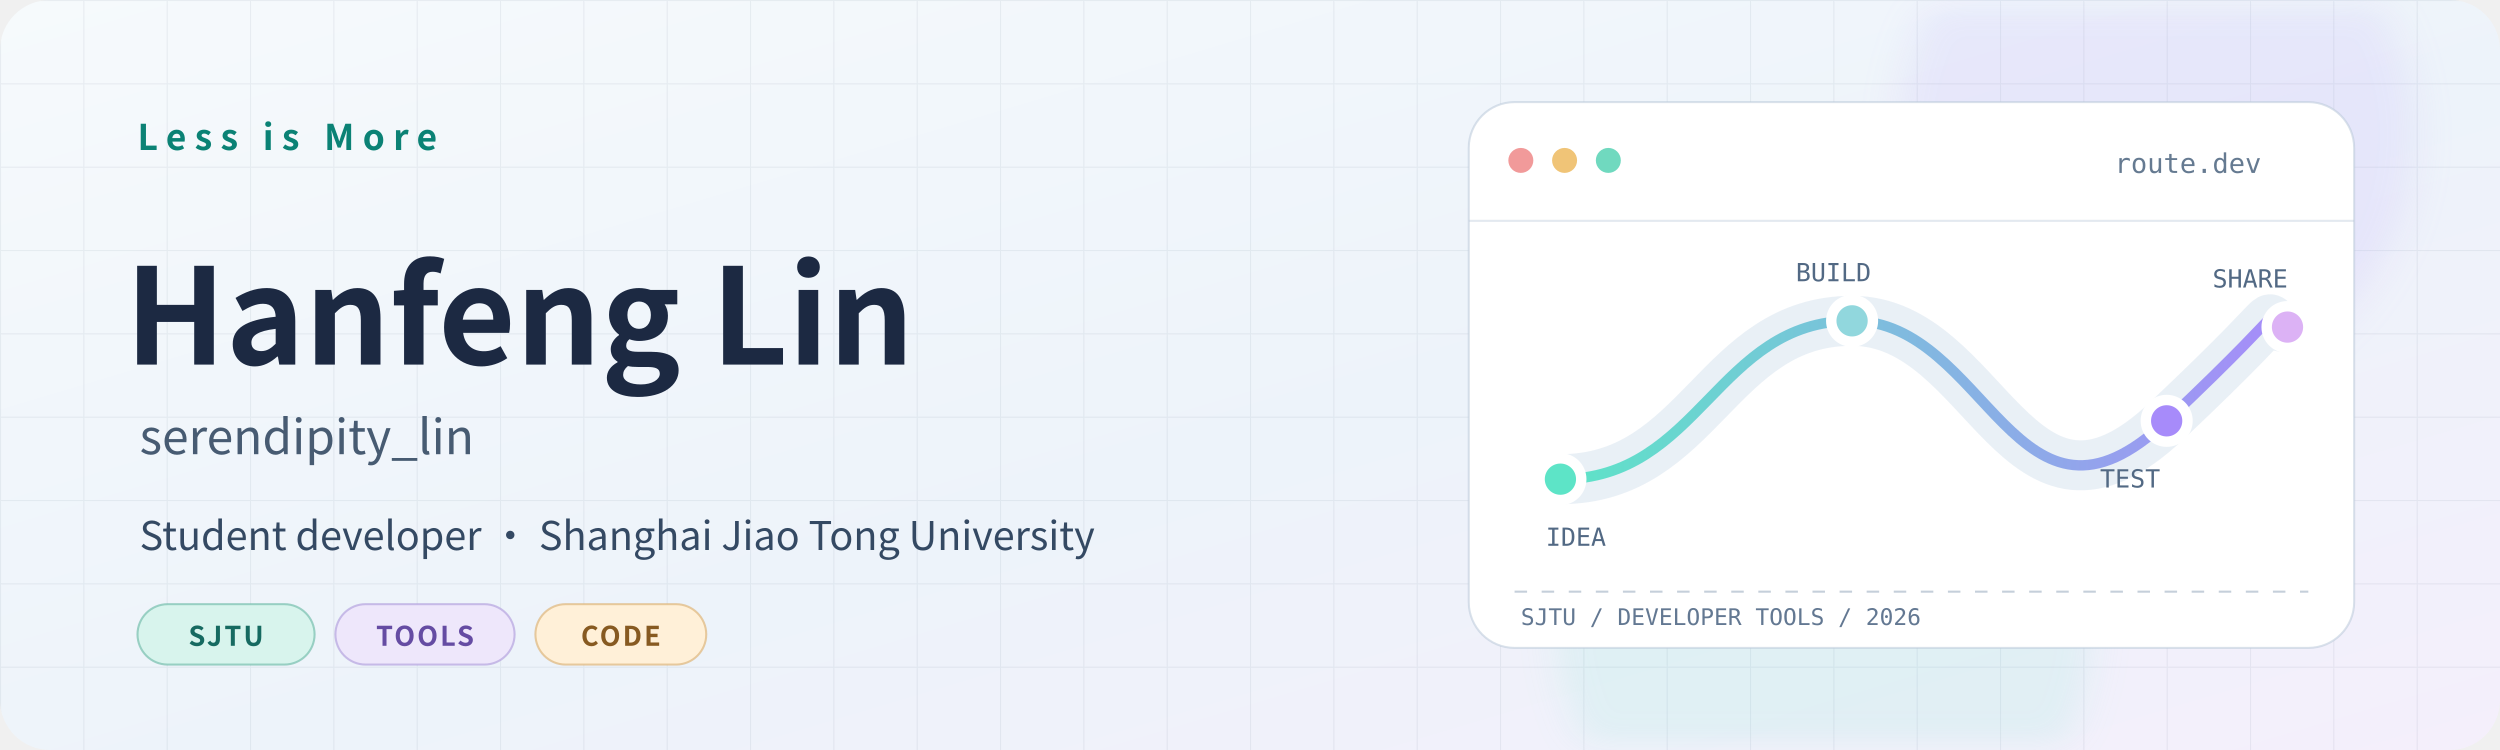
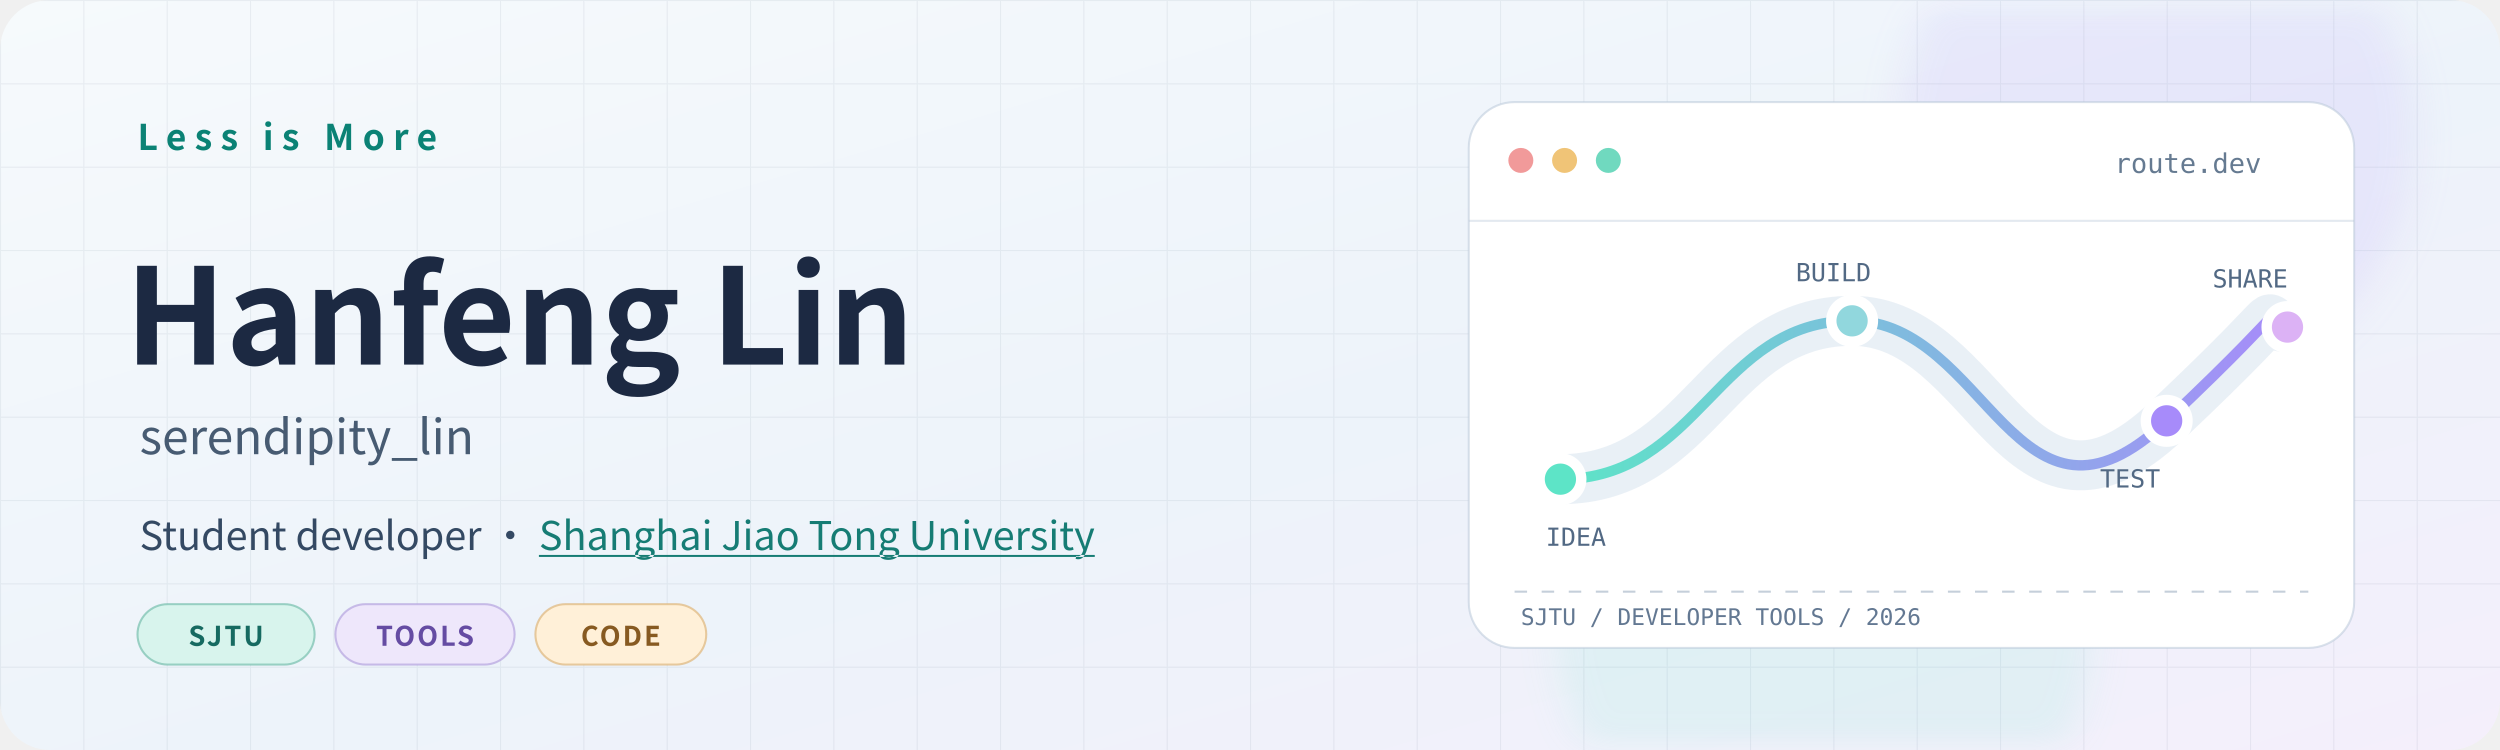
- <svg xmlns="http://www.w3.org/2000/svg" viewBox="0 0 1200 360" role="img" aria-label="Hanfeng Lin GitHub banner: developer tools, plugins, and routes">
+ <svg xmlns="http://www.w3.org/2000/svg" viewBox="0 0 1200 360" preserveAspectRatio="xMinYMid slice" aria-label="Hanfeng Lin GitHub banner: developer tools, plugins, and routes">
  <defs>
    <linearGradient id="bg" x1="0" y1="0" x2="1" y2="1">
      <stop offset="0" stop-color="#f6fafc" />
      <stop offset="0.55" stop-color="#edf3fa" />
      <stop offset="1" stop-color="#f4effb" />
    </linearGradient>
    <linearGradient id="rail" x1="0" y1="0" x2="1" y2="0">
      <stop offset="0" stop-color="#5de4c7" />
      <stop offset="1" stop-color="#a78bfa" />
    </linearGradient>
    <pattern id="grid" width="40" height="40" patternUnits="userSpaceOnUse">
      <path d="M40 0H0V40" fill="none" stroke="#42627a" stroke-opacity=".08" />
    </pattern>
    <filter id="glow" x="-50%" y="-50%" width="200%" height="200%">
      <feGaussianBlur stdDeviation="9" />
    </filter>
  </defs>
  <rect width="1200" height="360" rx="24" fill="url(#bg)" />
  <rect width="1200" height="360" rx="24" fill="url(#grid)" />
  <path d="M24 0H1176" stroke="url(#rail)" stroke-width="5" />
  <circle cx="1035" cy="65" r="125" fill="#a78bfa" opacity=".12" filter="url(#glow)" />
  <circle cx="876" cy="297" r="130" fill="#5de4c7" opacity=".12" filter="url(#glow)" />
  <g font-family="Noto Sans CJK SC, PingFang SC, Microsoft YaHei, Inter, sans-serif">
    <text x="66" y="72" fill="#0b8275" font-size="17" font-weight="700" letter-spacing="4">Less is More</text>
    <text x="60" y="175" fill="#1c2942" font-size="64" font-weight="800">Hanfeng Lin</text>
    <text x="67" y="218" fill="#475b72" font-size="23" font-weight="500">serendipity_lin</text>
-     <text x="67" y="264" fill="#344963" font-size="19">Student developer · Shanghai Jiao Tong University</text>
+     <text x="67" y="264" fill="#344963" font-size="19">Student developer · <a href="https://www.sjtu.edu.cn/" target="_blank" rel="noopener noreferrer" style="cursor:pointer">
+         <tspan fill="#167c74" text-decoration="underline">Shanghai Jiao Tong University</tspan>
+       </a>
+     </text>
  </g>
  <g font-family="Noto Sans CJK SC, PingFang SC, Microsoft YaHei, Inter, sans-serif" font-size="13" font-weight="700" letter-spacing="1">
    <rect x="66" y="290" width="85" height="29" rx="14.5" fill="#d8f4ed" stroke="#78bfae" stroke-opacity=".7" />
    <text x="108.5" y="310" fill="#166a61" text-anchor="middle">SJTU</text>
    <rect x="161" y="290" width="86" height="29" rx="14.5" fill="#eee7fb" stroke="#b5a4df" stroke-opacity=".7" />
    <text x="204" y="310" fill="#654ca3" text-anchor="middle">TOOLS</text>
    <rect x="257" y="290" width="82" height="29" rx="14.5" fill="#fff0d8" stroke="#dfb77d" stroke-opacity=".7" />
    <text x="298" y="310" fill="#875a21" text-anchor="middle">CODE</text>
  </g>
  <g transform="translate(705 49)">
    <rect width="425" height="262" rx="22" fill="#ffffff" stroke="#bac9d9" stroke-opacity=".55" />
    <path d="M0 57H425" stroke="#bac9d9" stroke-opacity=".4" />
    <circle cx="25" cy="28" r="6" fill="#f19a9a" />
    <circle cx="46" cy="28" r="6" fill="#f0c477" />
    <circle cx="67" cy="28" r="6" fill="#70d9bf" />
    <text x="310" y="34" fill="#657a91" font-family="monospace" font-size="13">route.dev</text>
    <path d="M44 181C111 181 119 105 184 105S263 221 335 153S373 108 393 108" fill="none" stroke="#d4e1ed" stroke-width="24" stroke-linecap="round" opacity=".5" />
    <path d="M44 181C111 181 119 105 184 105S263 221 335 153S373 108 393 108" fill="none" stroke="url(#rail)" stroke-width="5" stroke-linecap="round" />
    <circle cx="44" cy="181" r="10" fill="#5de4c7" stroke="#ffffff" stroke-width="5" />
    <circle cx="184" cy="105" r="10" fill="#91d7dd" stroke="#ffffff" stroke-width="5" />
    <circle cx="335" cy="153" r="10" fill="#a78bfa" stroke="#ffffff" stroke-width="5" />
    <circle cx="393" cy="108" r="10" fill="#dcb2f5" stroke="#ffffff" stroke-width="5" />
    <g fill="#526984" font-family="monospace" font-size="12">
      <text x="37" y="213">IDEA</text>
      <text x="157" y="86">BUILD</text>
      <text x="303" y="185">TEST</text>
      <text x="357" y="89">SHARE</text>
    </g>
    <path d="M22 235H403" stroke="#9eafc1" stroke-opacity=".6" stroke-dasharray="6 7" />
    <text x="25" y="251" fill="#637892" font-family="monospace" font-size="11">SJTU  /  DEVELOPER TOOLS  /  2026</text>
  </g>
</svg>
